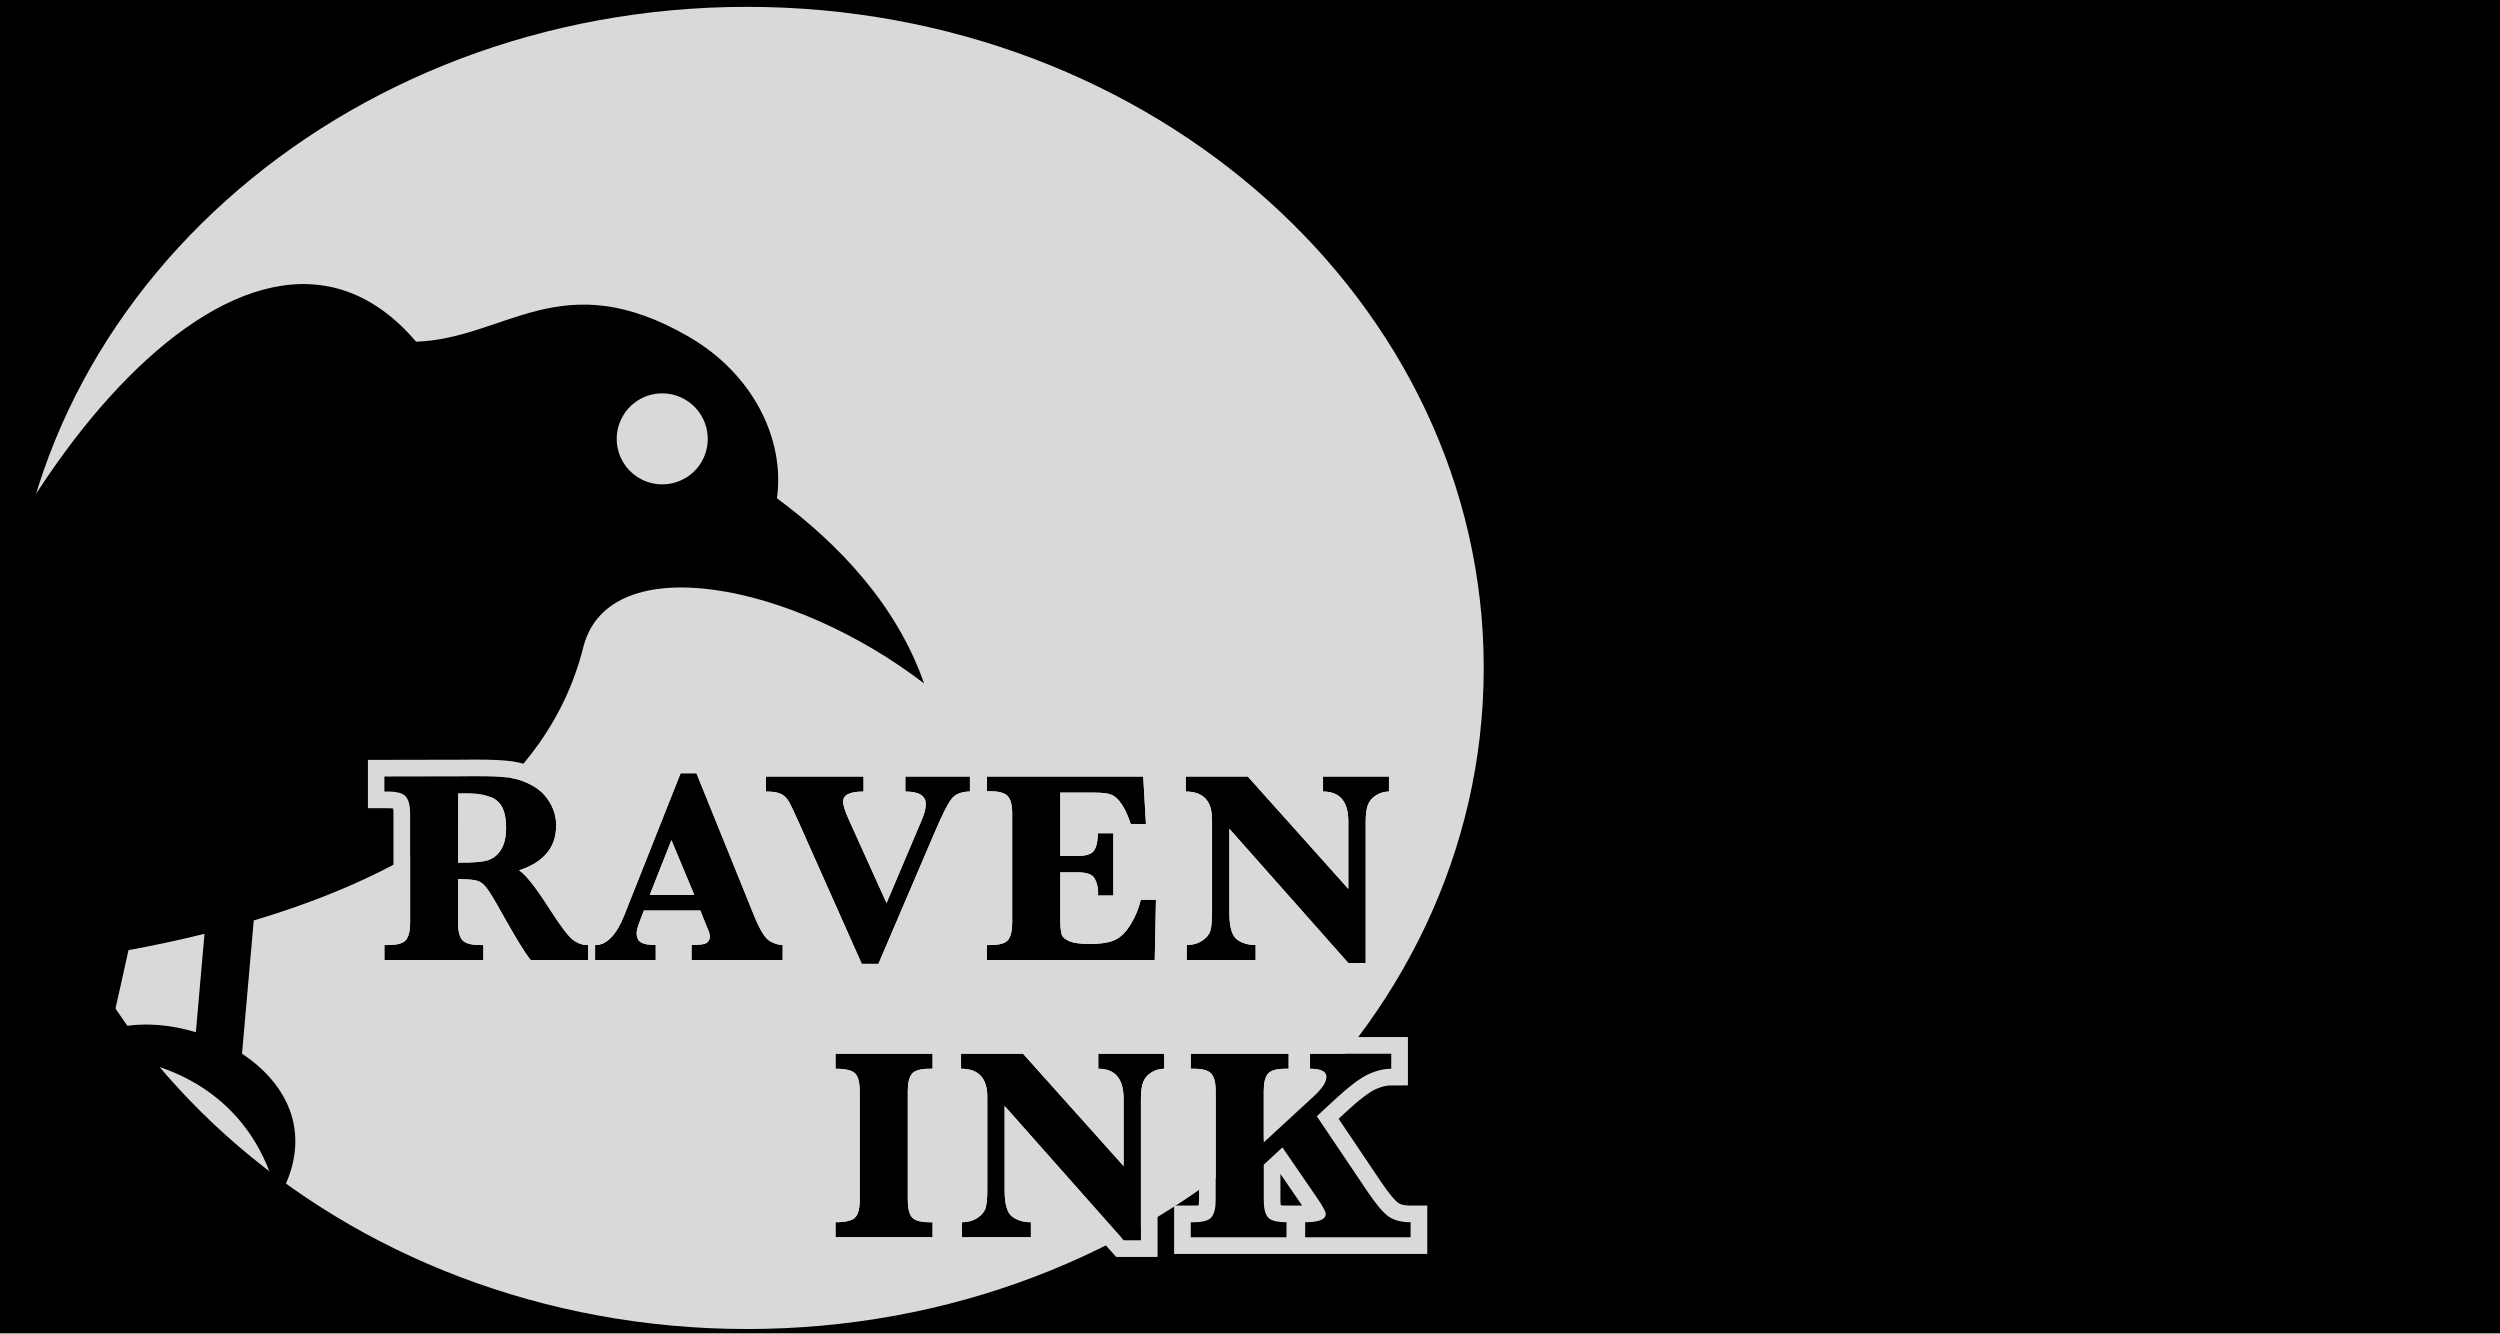
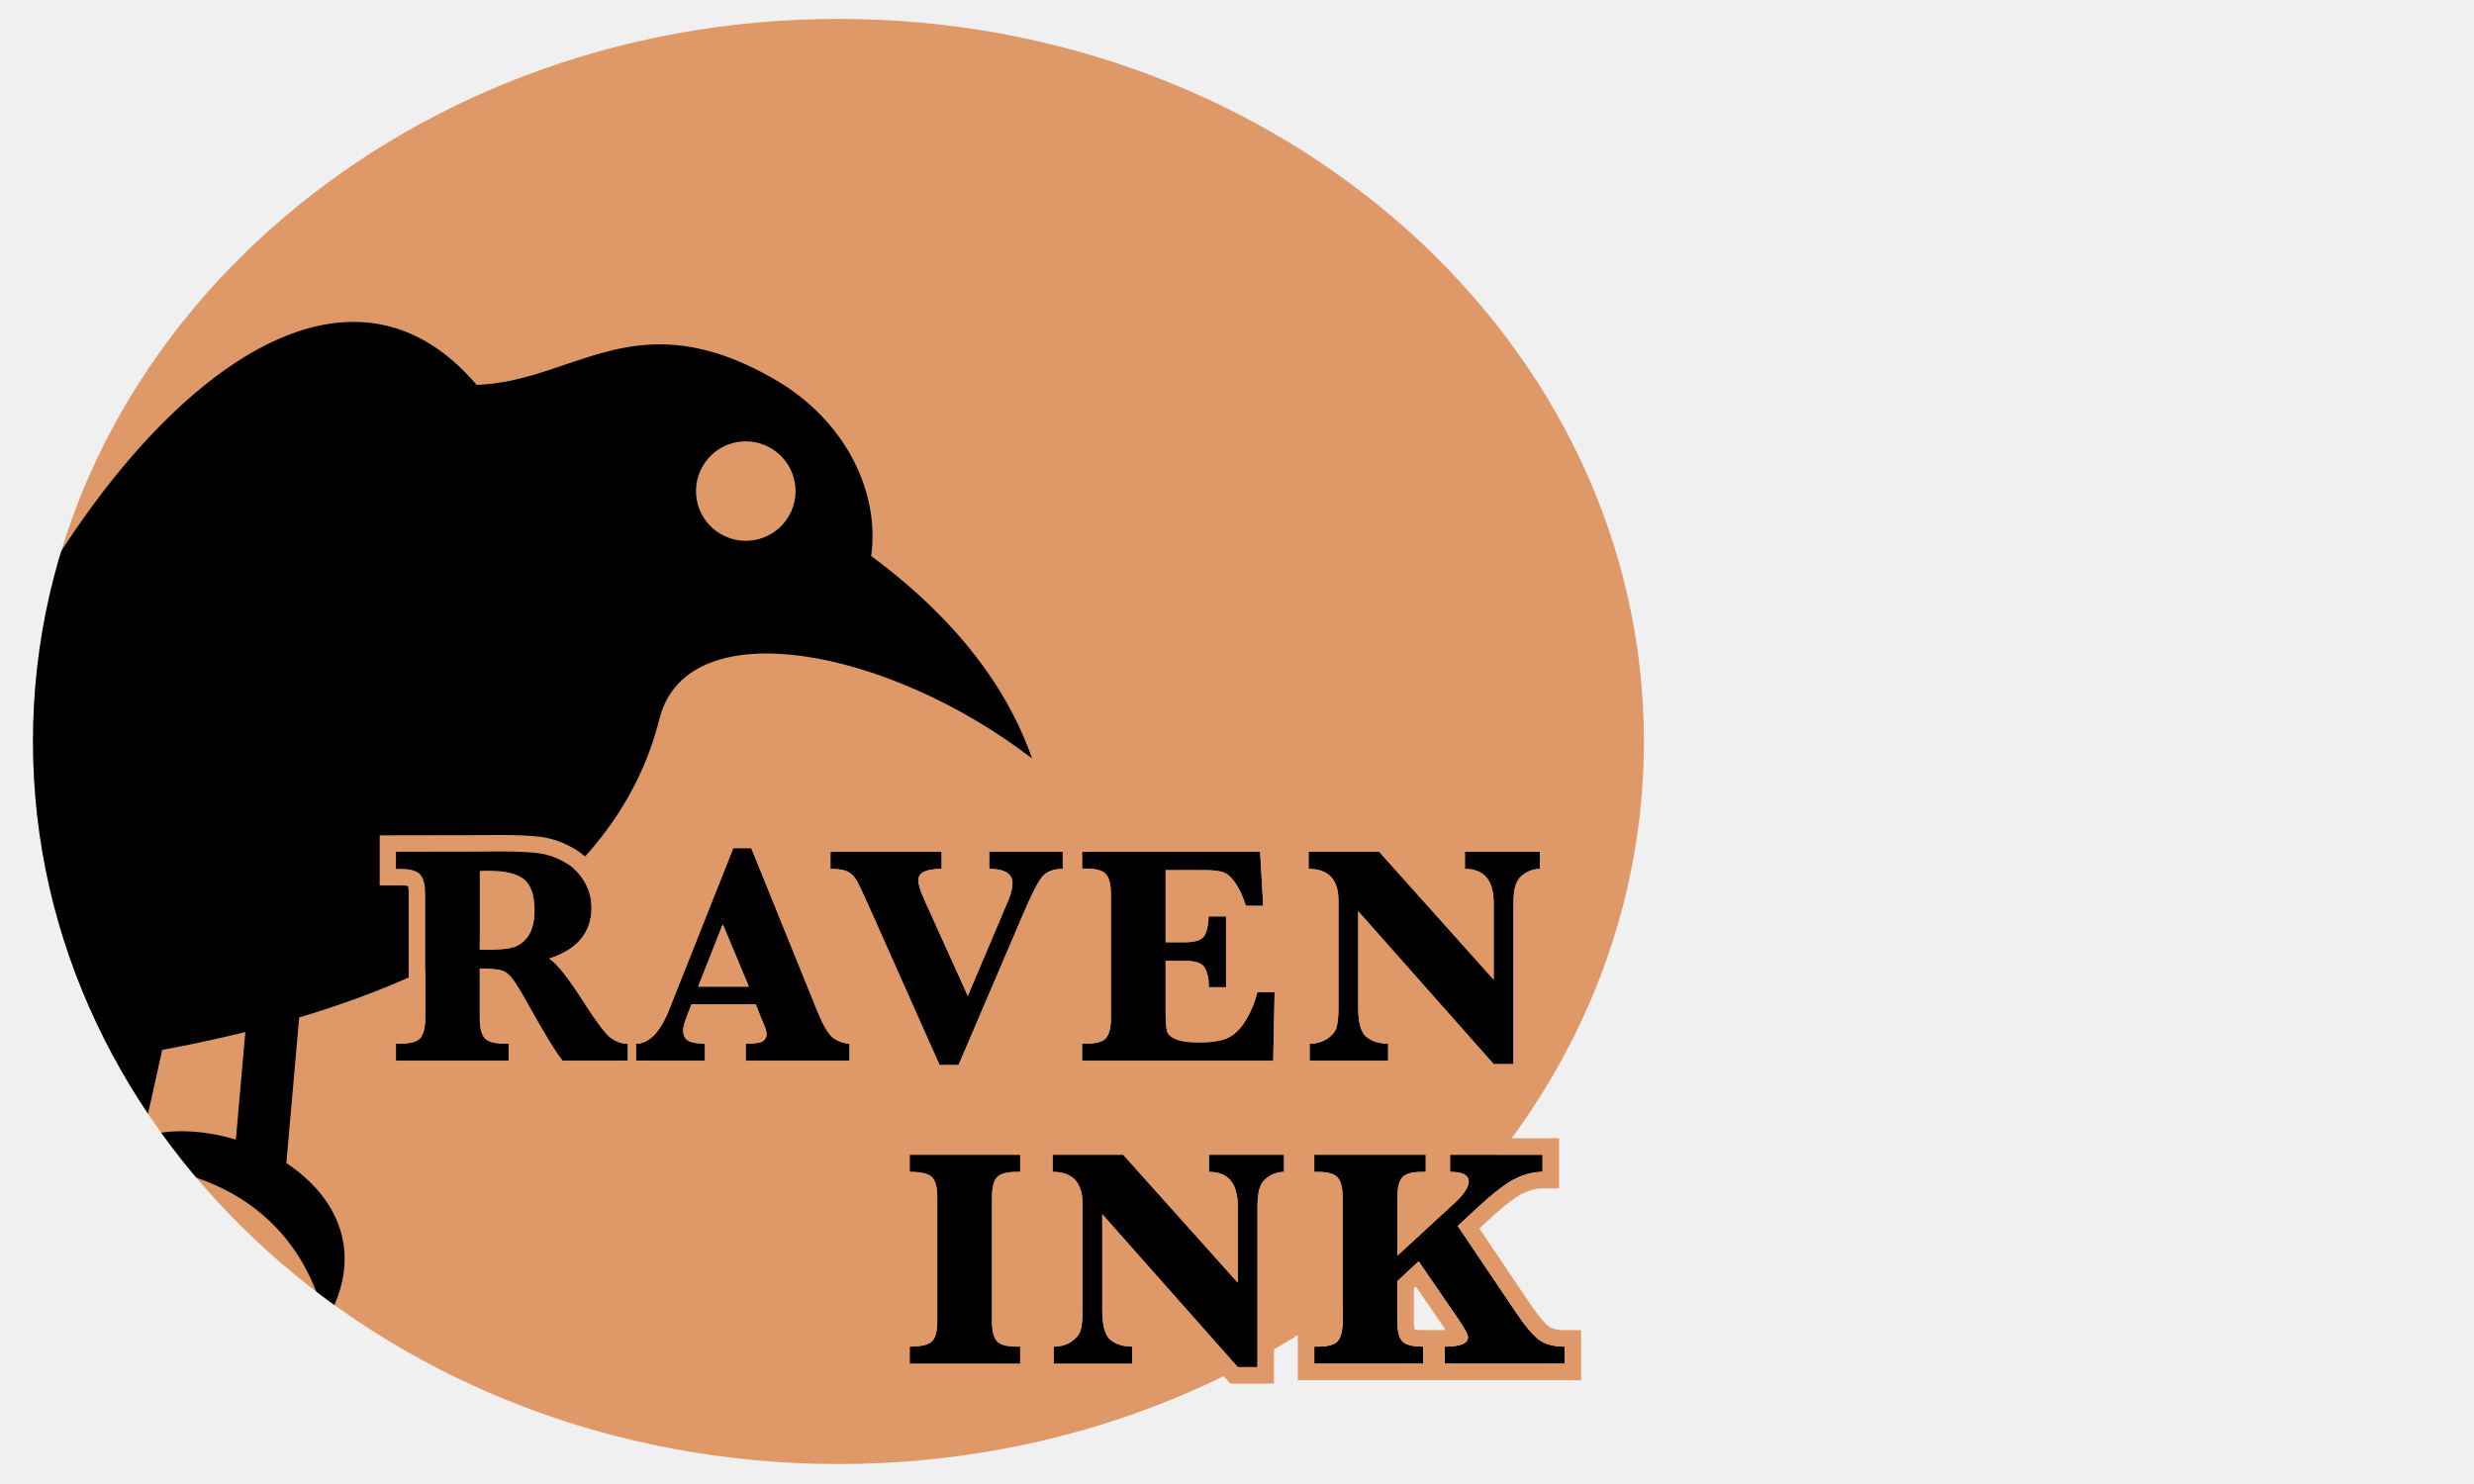
- <svg xmlns="http://www.w3.org/2000/svg" width="150" height="80" viewBox="0 0 150 80" fill="none">
-   <g clip-path="url(#clip0_41_47)">
-     <rect width="150" height="80" fill="black" />
-     <ellipse cx="44.82" cy="40.076" rx="44.204" ry="39.665" fill="#D9D9D9" />
-     <path d="M41.323 20.202C33.687 15.793 30.384 20.306 24.966 20.503C14.651 8.408 -1.998 30.58 -5.45 47.857C-9.955 50.925 -15.38 55.603 -21.66 62.456C-16.448 70.91 -8.765 76.765 1.849 77.788C3.924 72.288 5.256 67.526 6.257 63.395C10.562 63.638 15.316 66.037 16.671 71.966C18.904 68.172 17.287 65.048 14.521 63.222L15.225 55.226C24.365 52.501 32.836 47.602 35.016 38.76C36.6 32.846 47.553 34.947 55.445 41.008C53.806 36.304 50.331 32.643 46.616 29.895C47.111 26.316 45.146 22.409 41.323 20.202ZM41.097 23.967C42.404 24.721 42.855 26.393 42.101 27.699C41.347 29.005 39.674 29.45 38.368 28.696C37.061 27.942 36.614 26.273 37.368 24.966C38.123 23.66 39.791 23.213 41.097 23.967ZM12.27 56.028L11.752 61.934C9.997 61.4 8.146 61.312 6.641 61.769C7.036 60.072 7.383 58.485 7.709 57.008C9.239 56.728 10.76 56.401 12.27 56.028Z" fill="black" />
-     <mask id="path-3-outside-1_41_47" maskUnits="userSpaceOnUse" x="22.064" y="45.396" width="64" height="31" fill="black">
-       <rect fill="white" x="22.064" y="45.396" width="64" height="31" />
-       <path d="M27.482 52.747V55.354C27.482 55.857 27.569 56.209 27.742 56.41C27.916 56.605 28.27 56.702 28.806 56.702H29.001V57.603H23.064V56.702H23.284C23.836 56.702 24.193 56.602 24.356 56.401C24.524 56.196 24.608 55.847 24.608 55.354V48.841C24.608 48.337 24.521 47.988 24.348 47.793C24.174 47.593 23.82 47.493 23.284 47.493H23.064V46.591L27.482 46.583L28.473 46.575C29.453 46.575 30.168 46.607 30.617 46.672C31.072 46.737 31.519 46.894 31.957 47.143C32.396 47.387 32.739 47.723 32.989 48.15C33.243 48.578 33.37 49.038 33.37 49.531C33.37 50.841 32.629 51.737 31.145 52.219C31.54 52.468 32.155 53.248 32.989 54.558C33.638 55.571 34.101 56.182 34.377 56.393C34.653 56.599 34.957 56.702 35.287 56.702V57.603H31.843C31.529 57.23 30.947 56.282 30.097 54.761C29.67 53.992 29.369 53.497 29.196 53.275C29.023 53.053 28.844 52.912 28.66 52.853C28.481 52.788 28.089 52.752 27.482 52.747ZM27.482 51.756C28.397 51.767 29.015 51.713 29.334 51.594C29.653 51.469 29.905 51.25 30.089 50.936C30.273 50.617 30.365 50.186 30.365 49.645C30.365 48.87 30.181 48.334 29.813 48.037C29.45 47.739 28.822 47.59 27.929 47.59C27.815 47.59 27.666 47.593 27.482 47.598V51.756Z" />
-       <path d="M38.636 54.631L38.425 55.175C38.273 55.56 38.197 55.83 38.197 55.987C38.197 56.253 38.287 56.439 38.465 56.548C38.644 56.651 38.937 56.702 39.343 56.702V57.603H35.704V56.702C36.397 56.702 36.979 56.112 37.45 54.932L40.837 46.396H41.787L45.239 54.923C45.58 55.768 45.888 56.277 46.164 56.45C46.441 56.618 46.706 56.702 46.96 56.702V57.603H41.495V56.702C41.987 56.702 42.293 56.656 42.412 56.564C42.532 56.467 42.591 56.345 42.591 56.199C42.591 56.069 42.542 55.898 42.445 55.687L42.339 55.435L42.023 54.631H38.636ZM38.985 53.697H41.657L40.285 50.408L38.985 53.697Z" />
-       <path d="M51.706 57.831L47.946 49.385C47.643 48.703 47.434 48.267 47.321 48.077C47.207 47.882 47.056 47.736 46.866 47.639C46.676 47.541 46.373 47.493 45.956 47.493V46.591H51.812V47.493C50.994 47.493 50.586 47.693 50.586 48.094C50.586 48.316 50.702 48.681 50.935 49.19L53.192 54.184L55.312 49.182C55.469 48.814 55.548 48.502 55.548 48.248C55.548 47.744 55.139 47.493 54.321 47.493V46.591H58.195V47.493C57.746 47.493 57.402 47.612 57.164 47.85C56.931 48.088 56.56 48.808 56.051 50.01L52.705 57.831H51.706Z" />
-       <path d="M63.615 52.341V55.062C63.615 55.581 63.645 55.922 63.705 56.085C63.764 56.242 63.924 56.374 64.184 56.483C64.444 56.586 64.839 56.637 65.369 56.637C66.089 56.637 66.617 56.548 66.953 56.369C67.294 56.19 67.597 55.876 67.862 55.427C68.133 54.978 68.328 54.498 68.447 53.989H69.357L69.284 57.603H59.214V56.702H59.416C59.963 56.702 60.318 56.602 60.48 56.401C60.648 56.196 60.732 55.847 60.732 55.354V48.825C60.732 48.321 60.645 47.972 60.472 47.777C60.304 47.577 59.953 47.476 59.416 47.476H59.214V46.591H68.593L68.756 49.442H67.846C67.684 48.944 67.502 48.548 67.302 48.256C67.102 47.958 66.899 47.769 66.693 47.688C66.493 47.601 66.152 47.558 65.67 47.558H63.615V51.358H64.638C65.126 51.358 65.448 51.266 65.605 51.082C65.767 50.898 65.859 50.535 65.881 49.994H66.799V53.73H65.881C65.886 53.659 65.889 53.608 65.889 53.575C65.889 53.261 65.821 52.977 65.686 52.723C65.556 52.468 65.218 52.341 64.671 52.341H63.615Z" />
-       <path d="M73.762 49.726V54.785C73.762 55.597 73.908 56.12 74.2 56.353C74.498 56.586 74.877 56.702 75.337 56.702V57.603H71.204V56.702C71.555 56.702 71.861 56.618 72.121 56.45C72.381 56.277 72.546 56.079 72.617 55.857C72.687 55.63 72.722 55.275 72.722 54.794V49.174C72.722 48.053 72.197 47.493 71.147 47.493V46.591H74.866L80.9 53.332V49.295C80.9 48.094 80.394 47.493 79.382 47.493V46.591H83.337V47.493C83.061 47.493 82.801 47.568 82.557 47.72C82.319 47.872 82.156 48.066 82.07 48.305C81.983 48.538 81.94 48.879 81.94 49.328V57.782H80.9L73.762 49.726Z" />
-       <path d="M50.131 64.125V63.223H55.954V64.125H55.783C55.236 64.125 54.879 64.228 54.711 64.433C54.549 64.634 54.467 64.98 54.467 65.473V71.986C54.467 72.49 54.551 72.841 54.719 73.042C54.892 73.237 55.247 73.334 55.783 73.334H55.954V74.236H50.131V73.334C50.715 73.334 51.103 73.245 51.292 73.066C51.487 72.888 51.584 72.528 51.584 71.986V65.473C51.584 64.948 51.492 64.593 51.308 64.409C51.13 64.219 50.737 64.125 50.131 64.125Z" />
-       <path d="M60.277 66.358V71.418C60.277 72.23 60.423 72.752 60.716 72.985C61.014 73.218 61.393 73.334 61.853 73.334V74.236H57.719V73.334C58.071 73.334 58.377 73.25 58.637 73.082C58.897 72.909 59.062 72.712 59.132 72.49C59.203 72.262 59.238 71.908 59.238 71.426V65.806C59.238 64.685 58.713 64.125 57.662 64.125V63.223H61.382L67.416 69.964V65.928C67.416 64.726 66.91 64.125 65.897 64.125V63.223H69.852V64.125C69.576 64.125 69.316 64.201 69.073 64.352C68.834 64.504 68.672 64.699 68.585 64.937C68.499 65.17 68.455 65.511 68.455 65.96V74.414H67.416L60.277 66.358Z" />
-       <path d="M75.825 69.883V71.986C75.825 72.495 75.909 72.847 76.076 73.042C76.249 73.237 76.62 73.334 77.189 73.334V74.236H71.447V73.334H71.618C72.17 73.334 72.527 73.234 72.69 73.034C72.858 72.828 72.942 72.479 72.942 71.986V65.473C72.942 64.969 72.855 64.62 72.682 64.425C72.514 64.225 72.159 64.125 71.618 64.125H71.447V63.223H77.319V64.125H77.14C76.593 64.125 76.236 64.228 76.068 64.433C75.906 64.634 75.825 64.98 75.825 65.473V68.543L78.805 65.798C79.325 65.321 79.585 64.931 79.585 64.628C79.585 64.293 79.257 64.125 78.602 64.125V63.223H83.475V64.125C83.031 64.125 82.565 64.239 82.078 64.466C81.591 64.693 80.9 65.221 80.007 66.049L79.008 66.975L82.037 71.475C82.546 72.232 82.966 72.733 83.296 72.977C83.632 73.215 84.078 73.334 84.636 73.334V74.236H78.31V73.334C79.133 73.334 79.544 73.169 79.544 72.839C79.544 72.698 79.376 72.384 79.04 71.897L76.945 68.843L75.825 69.883Z" />
-     </mask>
-     <path d="M27.482 52.747V55.354C27.482 55.857 27.569 56.209 27.742 56.41C27.916 56.605 28.27 56.702 28.806 56.702H29.001V57.603H23.064V56.702H23.284C23.836 56.702 24.193 56.602 24.356 56.401C24.524 56.196 24.608 55.847 24.608 55.354V48.841C24.608 48.337 24.521 47.988 24.348 47.793C24.174 47.593 23.82 47.493 23.284 47.493H23.064V46.591L27.482 46.583L28.473 46.575C29.453 46.575 30.168 46.607 30.617 46.672C31.072 46.737 31.519 46.894 31.957 47.143C32.396 47.387 32.739 47.723 32.989 48.15C33.243 48.578 33.37 49.038 33.37 49.531C33.37 50.841 32.629 51.737 31.145 52.219C31.54 52.468 32.155 53.248 32.989 54.558C33.638 55.571 34.101 56.182 34.377 56.393C34.653 56.599 34.957 56.702 35.287 56.702V57.603H31.843C31.529 57.23 30.947 56.282 30.097 54.761C29.67 53.992 29.369 53.497 29.196 53.275C29.023 53.053 28.844 52.912 28.66 52.853C28.481 52.788 28.089 52.752 27.482 52.747ZM27.482 51.756C28.397 51.767 29.015 51.713 29.334 51.594C29.653 51.469 29.905 51.25 30.089 50.936C30.273 50.617 30.365 50.186 30.365 49.645C30.365 48.87 30.181 48.334 29.813 48.037C29.45 47.739 28.822 47.59 27.929 47.59C27.815 47.59 27.666 47.593 27.482 47.598V51.756Z" fill="black" />
-     <path d="M38.636 54.631L38.425 55.175C38.273 55.56 38.197 55.83 38.197 55.987C38.197 56.253 38.287 56.439 38.465 56.548C38.644 56.651 38.937 56.702 39.343 56.702V57.603H35.704V56.702C36.397 56.702 36.979 56.112 37.45 54.932L40.837 46.396H41.787L45.239 54.923C45.58 55.768 45.888 56.277 46.164 56.45C46.441 56.618 46.706 56.702 46.96 56.702V57.603H41.495V56.702C41.987 56.702 42.293 56.656 42.412 56.564C42.532 56.467 42.591 56.345 42.591 56.199C42.591 56.069 42.542 55.898 42.445 55.687L42.339 55.435L42.023 54.631H38.636ZM38.985 53.697H41.657L40.285 50.408L38.985 53.697Z" fill="black" />
-     <path d="M51.706 57.831L47.946 49.385C47.643 48.703 47.434 48.267 47.321 48.077C47.207 47.882 47.056 47.736 46.866 47.639C46.676 47.541 46.373 47.493 45.956 47.493V46.591H51.812V47.493C50.994 47.493 50.586 47.693 50.586 48.094C50.586 48.316 50.702 48.681 50.935 49.19L53.192 54.184L55.312 49.182C55.469 48.814 55.548 48.502 55.548 48.248C55.548 47.744 55.139 47.493 54.321 47.493V46.591H58.195V47.493C57.746 47.493 57.402 47.612 57.164 47.85C56.931 48.088 56.56 48.808 56.051 50.01L52.705 57.831H51.706Z" fill="black" />
-     <path d="M63.615 52.341V55.062C63.615 55.581 63.645 55.922 63.705 56.085C63.764 56.242 63.924 56.374 64.184 56.483C64.444 56.586 64.839 56.637 65.369 56.637C66.089 56.637 66.617 56.548 66.953 56.369C67.294 56.19 67.597 55.876 67.862 55.427C68.133 54.978 68.328 54.498 68.447 53.989H69.357L69.284 57.603H59.214V56.702H59.416C59.963 56.702 60.318 56.602 60.48 56.401C60.648 56.196 60.732 55.847 60.732 55.354V48.825C60.732 48.321 60.645 47.972 60.472 47.777C60.304 47.577 59.953 47.476 59.416 47.476H59.214V46.591H68.593L68.756 49.442H67.846C67.684 48.944 67.502 48.548 67.302 48.256C67.102 47.958 66.899 47.769 66.693 47.688C66.493 47.601 66.152 47.558 65.67 47.558H63.615V51.358H64.638C65.126 51.358 65.448 51.266 65.605 51.082C65.767 50.898 65.859 50.535 65.881 49.994H66.799V53.73H65.881C65.886 53.659 65.889 53.608 65.889 53.575C65.889 53.261 65.821 52.977 65.686 52.723C65.556 52.468 65.218 52.341 64.671 52.341H63.615Z" fill="black" />
-     <path d="M73.762 49.726V54.785C73.762 55.597 73.908 56.12 74.2 56.353C74.498 56.586 74.877 56.702 75.337 56.702V57.603H71.204V56.702C71.555 56.702 71.861 56.618 72.121 56.45C72.381 56.277 72.546 56.079 72.617 55.857C72.687 55.63 72.722 55.275 72.722 54.794V49.174C72.722 48.053 72.197 47.493 71.147 47.493V46.591H74.866L80.9 53.332V49.295C80.9 48.094 80.394 47.493 79.382 47.493V46.591H83.337V47.493C83.061 47.493 82.801 47.568 82.557 47.72C82.319 47.872 82.156 48.066 82.07 48.305C81.983 48.538 81.94 48.879 81.94 49.328V57.782H80.9L73.762 49.726Z" fill="black" />
-     <path d="M50.131 64.125V63.223H55.954V64.125H55.783C55.236 64.125 54.879 64.228 54.711 64.433C54.549 64.634 54.467 64.98 54.467 65.473V71.986C54.467 72.49 54.551 72.841 54.719 73.042C54.892 73.237 55.247 73.334 55.783 73.334H55.954V74.236H50.131V73.334C50.715 73.334 51.103 73.245 51.292 73.066C51.487 72.888 51.584 72.528 51.584 71.986V65.473C51.584 64.948 51.492 64.593 51.308 64.409C51.13 64.219 50.737 64.125 50.131 64.125Z" fill="black" />
-     <path d="M60.277 66.358V71.418C60.277 72.23 60.423 72.752 60.716 72.985C61.014 73.218 61.393 73.334 61.853 73.334V74.236H57.719V73.334C58.071 73.334 58.377 73.25 58.637 73.082C58.897 72.909 59.062 72.712 59.132 72.49C59.203 72.262 59.238 71.908 59.238 71.426V65.806C59.238 64.685 58.713 64.125 57.662 64.125V63.223H61.382L67.416 69.964V65.928C67.416 64.726 66.91 64.125 65.897 64.125V63.223H69.852V64.125C69.576 64.125 69.316 64.201 69.073 64.352C68.834 64.504 68.672 64.699 68.585 64.937C68.499 65.17 68.455 65.511 68.455 65.96V74.414H67.416L60.277 66.358Z" fill="black" />
-     <path d="M75.825 69.883V71.986C75.825 72.495 75.909 72.847 76.076 73.042C76.249 73.237 76.62 73.334 77.189 73.334V74.236H71.447V73.334H71.618C72.17 73.334 72.527 73.234 72.69 73.034C72.858 72.828 72.942 72.479 72.942 71.986V65.473C72.942 64.969 72.855 64.62 72.682 64.425C72.514 64.225 72.159 64.125 71.618 64.125H71.447V63.223H77.319V64.125H77.14C76.593 64.125 76.236 64.228 76.068 64.433C75.906 64.634 75.825 64.98 75.825 65.473V68.543L78.805 65.798C79.325 65.321 79.585 64.931 79.585 64.628C79.585 64.293 79.257 64.125 78.602 64.125V63.223H83.475V64.125C83.031 64.125 82.565 64.239 82.078 64.466C81.591 64.693 80.9 65.221 80.007 66.049L79.008 66.975L82.037 71.475C82.546 72.232 82.966 72.733 83.296 72.977C83.632 73.215 84.078 73.334 84.636 73.334V74.236H78.31V73.334C79.133 73.334 79.544 73.169 79.544 72.839C79.544 72.698 79.376 72.384 79.04 71.897L76.945 68.843L75.825 69.883Z" fill="black" />
-     <path d="M27.482 52.747V55.354C27.482 55.857 27.569 56.209 27.742 56.41C27.916 56.605 28.27 56.702 28.806 56.702H29.001V57.603H23.064V56.702H23.284C23.836 56.702 24.193 56.602 24.356 56.401C24.524 56.196 24.608 55.847 24.608 55.354V48.841C24.608 48.337 24.521 47.988 24.348 47.793C24.174 47.593 23.82 47.493 23.284 47.493H23.064V46.591L27.482 46.583L28.473 46.575C29.453 46.575 30.168 46.607 30.617 46.672C31.072 46.737 31.519 46.894 31.957 47.143C32.396 47.387 32.739 47.723 32.989 48.15C33.243 48.578 33.37 49.038 33.37 49.531C33.37 50.841 32.629 51.737 31.145 52.219C31.54 52.468 32.155 53.248 32.989 54.558C33.638 55.571 34.101 56.182 34.377 56.393C34.653 56.599 34.957 56.702 35.287 56.702V57.603H31.843C31.529 57.23 30.947 56.282 30.097 54.761C29.67 53.992 29.369 53.497 29.196 53.275C29.023 53.053 28.844 52.912 28.66 52.853C28.481 52.788 28.089 52.752 27.482 52.747ZM27.482 51.756C28.397 51.767 29.015 51.713 29.334 51.594C29.653 51.469 29.905 51.25 30.089 50.936C30.273 50.617 30.365 50.186 30.365 49.645C30.365 48.87 30.181 48.334 29.813 48.037C29.45 47.739 28.822 47.59 27.929 47.59C27.815 47.59 27.666 47.593 27.482 47.598V51.756Z" stroke="#D9D9D9" stroke-width="2" mask="url(#path-3-outside-1_41_47)" />
-     <path d="M38.636 54.631L38.425 55.175C38.273 55.56 38.197 55.83 38.197 55.987C38.197 56.253 38.287 56.439 38.465 56.548C38.644 56.651 38.937 56.702 39.343 56.702V57.603H35.704V56.702C36.397 56.702 36.979 56.112 37.45 54.932L40.837 46.396H41.787L45.239 54.923C45.58 55.768 45.888 56.277 46.164 56.45C46.441 56.618 46.706 56.702 46.96 56.702V57.603H41.495V56.702C41.987 56.702 42.293 56.656 42.412 56.564C42.532 56.467 42.591 56.345 42.591 56.199C42.591 56.069 42.542 55.898 42.445 55.687L42.339 55.435L42.023 54.631H38.636ZM38.985 53.697H41.657L40.285 50.408L38.985 53.697Z" stroke="#D9D9D9" stroke-width="2" mask="url(#path-3-outside-1_41_47)" />
-     <path d="M51.706 57.831L47.946 49.385C47.643 48.703 47.434 48.267 47.321 48.077C47.207 47.882 47.056 47.736 46.866 47.639C46.676 47.541 46.373 47.493 45.956 47.493V46.591H51.812V47.493C50.994 47.493 50.586 47.693 50.586 48.094C50.586 48.316 50.702 48.681 50.935 49.19L53.192 54.184L55.312 49.182C55.469 48.814 55.548 48.502 55.548 48.248C55.548 47.744 55.139 47.493 54.321 47.493V46.591H58.195V47.493C57.746 47.493 57.402 47.612 57.164 47.85C56.931 48.088 56.56 48.808 56.051 50.01L52.705 57.831H51.706Z" stroke="#D9D9D9" stroke-width="2" mask="url(#path-3-outside-1_41_47)" />
-     <path d="M63.615 52.341V55.062C63.615 55.581 63.645 55.922 63.705 56.085C63.764 56.242 63.924 56.374 64.184 56.483C64.444 56.586 64.839 56.637 65.369 56.637C66.089 56.637 66.617 56.548 66.953 56.369C67.294 56.19 67.597 55.876 67.862 55.427C68.133 54.978 68.328 54.498 68.447 53.989H69.357L69.284 57.603H59.214V56.702H59.416C59.963 56.702 60.318 56.602 60.48 56.401C60.648 56.196 60.732 55.847 60.732 55.354V48.825C60.732 48.321 60.645 47.972 60.472 47.777C60.304 47.577 59.953 47.476 59.416 47.476H59.214V46.591H68.593L68.756 49.442H67.846C67.684 48.944 67.502 48.548 67.302 48.256C67.102 47.958 66.899 47.769 66.693 47.688C66.493 47.601 66.152 47.558 65.67 47.558H63.615V51.358H64.638C65.126 51.358 65.448 51.266 65.605 51.082C65.767 50.898 65.859 50.535 65.881 49.994H66.799V53.73H65.881C65.886 53.659 65.889 53.608 65.889 53.575C65.889 53.261 65.821 52.977 65.686 52.723C65.556 52.468 65.218 52.341 64.671 52.341H63.615Z" stroke="#D9D9D9" stroke-width="2" mask="url(#path-3-outside-1_41_47)" />
-     <path d="M73.762 49.726V54.785C73.762 55.597 73.908 56.12 74.2 56.353C74.498 56.586 74.877 56.702 75.337 56.702V57.603H71.204V56.702C71.555 56.702 71.861 56.618 72.121 56.45C72.381 56.277 72.546 56.079 72.617 55.857C72.687 55.63 72.722 55.275 72.722 54.794V49.174C72.722 48.053 72.197 47.493 71.147 47.493V46.591H74.866L80.9 53.332V49.295C80.9 48.094 80.394 47.493 79.382 47.493V46.591H83.337V47.493C83.061 47.493 82.801 47.568 82.557 47.72C82.319 47.872 82.156 48.066 82.07 48.305C81.983 48.538 81.94 48.879 81.94 49.328V57.782H80.9L73.762 49.726Z" stroke="#D9D9D9" stroke-width="2" mask="url(#path-3-outside-1_41_47)" />
-     <path d="M50.131 64.125V63.223H55.954V64.125H55.783C55.236 64.125 54.879 64.228 54.711 64.433C54.549 64.634 54.467 64.98 54.467 65.473V71.986C54.467 72.49 54.551 72.841 54.719 73.042C54.892 73.237 55.247 73.334 55.783 73.334H55.954V74.236H50.131V73.334C50.715 73.334 51.103 73.245 51.292 73.066C51.487 72.888 51.584 72.528 51.584 71.986V65.473C51.584 64.948 51.492 64.593 51.308 64.409C51.13 64.219 50.737 64.125 50.131 64.125Z" stroke="#D9D9D9" stroke-width="2" mask="url(#path-3-outside-1_41_47)" />
-     <path d="M60.277 66.358V71.418C60.277 72.23 60.423 72.752 60.716 72.985C61.014 73.218 61.393 73.334 61.853 73.334V74.236H57.719V73.334C58.071 73.334 58.377 73.25 58.637 73.082C58.897 72.909 59.062 72.712 59.132 72.49C59.203 72.262 59.238 71.908 59.238 71.426V65.806C59.238 64.685 58.713 64.125 57.662 64.125V63.223H61.382L67.416 69.964V65.928C67.416 64.726 66.91 64.125 65.897 64.125V63.223H69.852V64.125C69.576 64.125 69.316 64.201 69.073 64.352C68.834 64.504 68.672 64.699 68.585 64.937C68.499 65.17 68.455 65.511 68.455 65.96V74.414H67.416L60.277 66.358Z" stroke="#D9D9D9" stroke-width="2" mask="url(#path-3-outside-1_41_47)" />
-     <path d="M75.825 69.883V71.986C75.825 72.495 75.909 72.847 76.076 73.042C76.249 73.237 76.62 73.334 77.189 73.334V74.236H71.447V73.334H71.618C72.17 73.334 72.527 73.234 72.69 73.034C72.858 72.828 72.942 72.479 72.942 71.986V65.473C72.942 64.969 72.855 64.62 72.682 64.425C72.514 64.225 72.159 64.125 71.618 64.125H71.447V63.223H77.319V64.125H77.14C76.593 64.125 76.236 64.228 76.068 64.433C75.906 64.634 75.825 64.98 75.825 65.473V68.543L78.805 65.798C79.325 65.321 79.585 64.931 79.585 64.628C79.585 64.293 79.257 64.125 78.602 64.125V63.223H83.475V64.125C83.031 64.125 82.565 64.239 82.078 64.466C81.591 64.693 80.9 65.221 80.007 66.049L79.008 66.975L82.037 71.475C82.546 72.232 82.966 72.733 83.296 72.977C83.632 73.215 84.078 73.334 84.636 73.334V74.236H78.31V73.334C79.133 73.334 79.544 73.169 79.544 72.839C79.544 72.698 79.376 72.384 79.04 71.897L76.945 68.843L75.825 69.883Z" stroke="#D9D9D9" stroke-width="2" mask="url(#path-3-outside-1_41_47)" />
-     <ellipse cx="28.578" cy="48.741" rx="0.681" ry="0.764" fill="#D9D9D9" />
+ <svg xmlns="http://www.w3.org/2000/svg" width="150" height="90" viewBox="0 0 150 90" fill="none">
+   <ellipse cx="50.836" cy="44.967" rx="48.836" ry="43.821" fill="#DF9968" />
+   <mask id="mask0_44_22" style="mask-type:alpha" maskUnits="userSpaceOnUse" x="2" y="1" width="98" height="88">
+     <ellipse cx="50.836" cy="44.967" rx="48.836" ry="43.821" fill="#DF9968" />
+   </mask>
+   <g mask="url(#mask0_44_22)">
+     <path d="M46.972 23.01C38.536 18.139 34.886 23.125 28.901 23.343C17.505 9.98 -0.889 34.476 -4.702 53.562C-9.68 56.952 -15.673 62.12 -22.61 69.692C-16.853 79.031 -8.365 85.5 3.362 86.63C5.654 80.554 7.125 75.293 8.232 70.729C12.987 70.997 18.239 73.648 19.736 80.198C22.203 76.006 20.417 72.555 17.362 70.538L18.14 61.704C28.237 58.694 37.596 53.282 40.004 43.512C41.754 36.979 53.855 39.3 62.573 45.997C60.763 40.799 56.924 36.754 52.819 33.719C53.367 29.765 51.195 25.448 46.972 23.01ZM46.722 27.17C48.166 28.003 48.664 29.849 47.831 31.292C46.998 32.736 45.15 33.227 43.707 32.394C42.264 31.56 41.77 29.717 42.603 28.274C43.436 26.831 45.28 26.337 46.722 27.17ZM14.875 62.59L14.302 69.115C12.363 68.524 10.319 68.427 8.656 68.933C9.092 67.057 9.476 65.305 9.835 63.672C11.525 63.363 13.206 63.002 14.875 62.59Z" fill="black" />
  </g>
-   <defs>
-     <clipPath id="clip0_41_47">
-       <rect width="150" height="80" fill="white" />
-     </clipPath>
-   </defs>
+   <mask id="path-4-outside-1_44_22" maskUnits="userSpaceOnUse" x="23.006" y="50.434" width="73" height="34" fill="black">
+     <rect fill="white" x="23.006" y="50.434" width="73" height="34" />
+     <path d="M29.09 58.742V61.742C29.09 62.322 29.19 62.727 29.389 62.957C29.588 63.181 29.997 63.294 30.613 63.294H30.838V64.331H24.006V63.294H24.258C24.894 63.294 25.305 63.178 25.492 62.948C25.685 62.711 25.782 62.309 25.782 61.742V54.247C25.782 53.667 25.682 53.265 25.483 53.041C25.283 52.811 24.875 52.695 24.258 52.695H24.006V51.658L29.09 51.649L30.23 51.639C31.358 51.639 32.181 51.677 32.698 51.751C33.221 51.826 33.735 52.007 34.24 52.293C34.744 52.574 35.14 52.96 35.427 53.452C35.719 53.944 35.866 54.474 35.866 55.041C35.866 56.549 35.012 57.58 33.305 58.135C33.76 58.421 34.467 59.319 35.427 60.826C36.174 61.991 36.707 62.696 37.025 62.938C37.343 63.175 37.691 63.294 38.072 63.294V64.331H34.109C33.748 63.901 33.078 62.811 32.099 61.06C31.607 60.175 31.262 59.605 31.062 59.35C30.863 59.094 30.657 58.932 30.445 58.864C30.24 58.789 29.788 58.748 29.09 58.742ZM29.09 57.602C30.143 57.614 30.853 57.552 31.221 57.415C31.589 57.272 31.878 57.019 32.09 56.658C32.302 56.29 32.408 55.795 32.408 55.172C32.408 54.281 32.196 53.664 31.772 53.322C31.355 52.979 30.632 52.807 29.604 52.807C29.473 52.807 29.302 52.811 29.09 52.817V57.602Z" />
+     <path d="M41.926 60.91L41.683 61.537C41.508 61.979 41.421 62.291 41.421 62.471C41.421 62.776 41.524 62.992 41.73 63.116C41.935 63.234 42.272 63.294 42.739 63.294V64.331H38.552V63.294C39.349 63.294 40.019 62.614 40.561 61.256L44.459 51.434H45.552L49.524 61.247C49.917 62.219 50.272 62.804 50.59 63.004C50.907 63.197 51.213 63.294 51.505 63.294V64.331H45.216V63.294C45.783 63.294 46.135 63.241 46.272 63.135C46.409 63.023 46.477 62.882 46.477 62.714C46.477 62.565 46.421 62.368 46.309 62.125L46.188 61.836L45.823 60.91H41.926ZM42.328 59.836H45.403L43.823 56.05L42.328 59.836Z" />
+     <path d="M56.967 64.593L52.64 54.873C52.291 54.088 52.051 53.586 51.92 53.368C51.79 53.144 51.615 52.976 51.397 52.864C51.179 52.751 50.83 52.695 50.35 52.695V51.658H57.089V52.695C56.148 52.695 55.678 52.926 55.678 53.387C55.678 53.642 55.812 54.063 56.079 54.649L58.678 60.396L61.117 54.639C61.298 54.216 61.388 53.857 61.388 53.565C61.388 52.985 60.917 52.695 59.977 52.695V51.658H64.435V52.695C63.918 52.695 63.522 52.832 63.248 53.106C62.98 53.381 62.553 54.209 61.967 55.593L58.117 64.593H56.967Z" />
+     <path d="M70.672 58.275V61.406C70.672 62.004 70.707 62.396 70.775 62.583C70.844 62.764 71.027 62.917 71.326 63.041C71.626 63.16 72.08 63.219 72.691 63.219C73.52 63.219 74.127 63.116 74.513 62.91C74.906 62.705 75.255 62.343 75.56 61.826C75.872 61.309 76.096 60.758 76.233 60.172H77.28L77.196 64.331H65.607V63.294H65.84C66.47 63.294 66.878 63.178 67.065 62.948C67.258 62.711 67.354 62.309 67.354 61.742V54.228C67.354 53.649 67.255 53.247 67.055 53.022C66.862 52.792 66.457 52.677 65.84 52.677H65.607V51.658H76.401L76.588 54.938H75.541C75.355 54.365 75.146 53.91 74.915 53.574C74.685 53.231 74.451 53.013 74.214 52.92C73.984 52.82 73.591 52.77 73.037 52.77H70.672V57.144H71.85C72.411 57.144 72.781 57.038 72.962 56.826C73.149 56.614 73.255 56.197 73.28 55.574H74.336V59.873H73.28C73.286 59.792 73.289 59.733 73.289 59.695C73.289 59.334 73.211 59.007 73.055 58.714C72.906 58.421 72.516 58.275 71.887 58.275H70.672Z" />
+     <path d="M82.349 55.265V61.088C82.349 62.023 82.517 62.624 82.854 62.892C83.197 63.16 83.633 63.294 84.162 63.294V64.331H79.405V63.294C79.81 63.294 80.162 63.197 80.461 63.004C80.76 62.804 80.95 62.577 81.031 62.322C81.112 62.06 81.153 61.652 81.153 61.097V54.63C81.153 53.34 80.548 52.695 79.34 52.695V51.658H83.62L90.564 59.415V54.77C90.564 53.387 89.982 52.695 88.817 52.695V51.658H93.368V52.695C93.05 52.695 92.751 52.782 92.471 52.957C92.197 53.131 92.01 53.356 91.91 53.63C91.81 53.898 91.76 54.29 91.76 54.807V64.537H90.564L82.349 55.265Z" />
+     <path d="M55.154 71.07V70.033H61.855V71.07H61.659C61.03 71.07 60.618 71.189 60.425 71.425C60.238 71.656 60.145 72.055 60.145 72.622V80.117C60.145 80.697 60.242 81.102 60.435 81.332C60.634 81.556 61.042 81.669 61.659 81.669H61.855V82.706H55.154V81.669C55.827 81.669 56.273 81.566 56.491 81.36C56.715 81.155 56.827 80.74 56.827 80.117V72.622C56.827 72.017 56.721 71.609 56.509 71.397C56.304 71.179 55.852 71.07 55.154 71.07Z" />
+     <path d="M66.831 73.64V79.463C66.831 80.397 66.999 80.999 67.336 81.267C67.678 81.535 68.115 81.669 68.644 81.669V82.706H63.887V81.669C64.292 81.669 64.644 81.572 64.943 81.379C65.242 81.18 65.432 80.952 65.513 80.697C65.594 80.435 65.635 80.027 65.635 79.472V73.005C65.635 71.715 65.03 71.07 63.822 71.07V70.033H68.102L75.046 77.79V73.145C75.046 71.762 74.464 71.07 73.298 71.07V70.033H77.85V71.07C77.532 71.07 77.233 71.157 76.953 71.332C76.679 71.506 76.492 71.731 76.392 72.005C76.292 72.273 76.242 72.665 76.242 73.182V82.912H75.046L66.831 73.64Z" />
+     <path d="M84.723 77.697V80.117C84.723 80.703 84.82 81.108 85.013 81.332C85.212 81.556 85.639 81.669 86.293 81.669V82.706H79.686V81.669H79.882C80.517 81.669 80.928 81.553 81.115 81.323C81.309 81.086 81.405 80.684 81.405 80.117V72.622C81.405 72.042 81.305 71.64 81.106 71.416C80.913 71.186 80.505 71.07 79.882 71.07H79.686V70.033H86.443V71.07H86.237C85.608 71.07 85.197 71.189 85.003 71.425C84.816 71.656 84.723 72.055 84.723 72.622V76.154L88.153 72.996C88.751 72.447 89.05 71.999 89.05 71.65C89.05 71.263 88.673 71.07 87.919 71.07V70.033H93.527V71.07C93.016 71.07 92.48 71.201 91.919 71.463C91.359 71.725 90.564 72.332 89.536 73.285L88.387 74.351L91.873 79.528C92.458 80.401 92.941 80.977 93.321 81.257C93.708 81.531 94.222 81.669 94.863 81.669V82.706H87.583V81.669C88.53 81.669 89.003 81.479 89.003 81.099C89.003 80.936 88.81 80.575 88.424 80.014L86.013 76.5L84.723 77.697Z" />
+   </mask>
+   <path d="M29.09 58.742V61.742C29.09 62.322 29.19 62.727 29.389 62.957C29.588 63.181 29.997 63.294 30.613 63.294H30.838V64.331H24.006V63.294H24.258C24.894 63.294 25.305 63.178 25.492 62.948C25.685 62.711 25.782 62.309 25.782 61.742V54.247C25.782 53.667 25.682 53.265 25.483 53.041C25.283 52.811 24.875 52.695 24.258 52.695H24.006V51.658L29.09 51.649L30.23 51.639C31.358 51.639 32.181 51.677 32.698 51.751C33.221 51.826 33.735 52.007 34.24 52.293C34.744 52.574 35.14 52.96 35.427 53.452C35.719 53.944 35.866 54.474 35.866 55.041C35.866 56.549 35.012 57.58 33.305 58.135C33.76 58.421 34.467 59.319 35.427 60.826C36.174 61.991 36.707 62.696 37.025 62.938C37.343 63.175 37.691 63.294 38.072 63.294V64.331H34.109C33.748 63.901 33.078 62.811 32.099 61.06C31.607 60.175 31.262 59.605 31.062 59.35C30.863 59.094 30.657 58.932 30.445 58.864C30.24 58.789 29.788 58.748 29.09 58.742ZM29.09 57.602C30.143 57.614 30.853 57.552 31.221 57.415C31.589 57.272 31.878 57.019 32.09 56.658C32.302 56.29 32.408 55.795 32.408 55.172C32.408 54.281 32.196 53.664 31.772 53.322C31.355 52.979 30.632 52.807 29.604 52.807C29.473 52.807 29.302 52.811 29.09 52.817V57.602Z" fill="black" />
+   <path d="M41.926 60.91L41.683 61.537C41.508 61.979 41.421 62.291 41.421 62.471C41.421 62.776 41.524 62.992 41.73 63.116C41.935 63.234 42.272 63.294 42.739 63.294V64.331H38.552V63.294C39.349 63.294 40.019 62.614 40.561 61.256L44.459 51.434H45.552L49.524 61.247C49.917 62.219 50.272 62.804 50.59 63.004C50.907 63.197 51.213 63.294 51.505 63.294V64.331H45.216V63.294C45.783 63.294 46.135 63.241 46.272 63.135C46.409 63.023 46.477 62.882 46.477 62.714C46.477 62.565 46.421 62.368 46.309 62.125L46.188 61.836L45.823 60.91H41.926ZM42.328 59.836H45.403L43.823 56.05L42.328 59.836Z" fill="black" />
+   <path d="M56.967 64.593L52.64 54.873C52.291 54.088 52.051 53.586 51.92 53.368C51.79 53.144 51.615 52.976 51.397 52.864C51.179 52.751 50.83 52.695 50.35 52.695V51.658H57.089V52.695C56.148 52.695 55.678 52.926 55.678 53.387C55.678 53.642 55.812 54.063 56.079 54.649L58.678 60.396L61.117 54.639C61.298 54.216 61.388 53.857 61.388 53.565C61.388 52.985 60.917 52.695 59.977 52.695V51.658H64.435V52.695C63.918 52.695 63.522 52.832 63.248 53.106C62.98 53.381 62.553 54.209 61.967 55.593L58.117 64.593H56.967Z" fill="black" />
+   <path d="M70.672 58.275V61.406C70.672 62.004 70.707 62.396 70.775 62.583C70.844 62.764 71.027 62.917 71.326 63.041C71.626 63.16 72.08 63.219 72.691 63.219C73.52 63.219 74.127 63.116 74.513 62.91C74.906 62.705 75.255 62.343 75.56 61.826C75.872 61.309 76.096 60.758 76.233 60.172H77.28L77.196 64.331H65.607V63.294H65.84C66.47 63.294 66.878 63.178 67.065 62.948C67.258 62.711 67.354 62.309 67.354 61.742V54.228C67.354 53.649 67.255 53.247 67.055 53.022C66.862 52.792 66.457 52.677 65.84 52.677H65.607V51.658H76.401L76.588 54.938H75.541C75.355 54.365 75.146 53.91 74.915 53.574C74.685 53.231 74.451 53.013 74.214 52.92C73.984 52.82 73.591 52.77 73.037 52.77H70.672V57.144H71.85C72.411 57.144 72.781 57.038 72.962 56.826C73.149 56.614 73.255 56.197 73.28 55.574H74.336V59.873H73.28C73.286 59.792 73.289 59.733 73.289 59.695C73.289 59.334 73.211 59.007 73.055 58.714C72.906 58.421 72.516 58.275 71.887 58.275H70.672Z" fill="black" />
+   <path d="M82.349 55.265V61.088C82.349 62.023 82.517 62.624 82.854 62.892C83.197 63.16 83.633 63.294 84.162 63.294V64.331H79.405V63.294C79.81 63.294 80.162 63.197 80.461 63.004C80.76 62.804 80.95 62.577 81.031 62.322C81.112 62.06 81.153 61.652 81.153 61.097V54.63C81.153 53.34 80.548 52.695 79.34 52.695V51.658H83.62L90.564 59.415V54.77C90.564 53.387 89.982 52.695 88.817 52.695V51.658H93.368V52.695C93.05 52.695 92.751 52.782 92.471 52.957C92.197 53.131 92.01 53.356 91.91 53.63C91.81 53.898 91.76 54.29 91.76 54.807V64.537H90.564L82.349 55.265Z" fill="black" />
+   <path d="M55.154 71.07V70.033H61.855V71.07H61.659C61.03 71.07 60.618 71.189 60.425 71.425C60.238 71.656 60.145 72.055 60.145 72.622V80.117C60.145 80.697 60.242 81.102 60.435 81.332C60.634 81.556 61.042 81.669 61.659 81.669H61.855V82.706H55.154V81.669C55.827 81.669 56.273 81.566 56.491 81.36C56.715 81.155 56.827 80.74 56.827 80.117V72.622C56.827 72.017 56.721 71.609 56.509 71.397C56.304 71.179 55.852 71.07 55.154 71.07Z" fill="black" />
+   <path d="M66.831 73.64V79.463C66.831 80.397 66.999 80.999 67.336 81.267C67.678 81.535 68.115 81.669 68.644 81.669V82.706H63.887V81.669C64.292 81.669 64.644 81.572 64.943 81.379C65.242 81.18 65.432 80.952 65.513 80.697C65.594 80.435 65.635 80.027 65.635 79.472V73.005C65.635 71.715 65.03 71.07 63.822 71.07V70.033H68.102L75.046 77.79V73.145C75.046 71.762 74.464 71.07 73.298 71.07V70.033H77.85V71.07C77.532 71.07 77.233 71.157 76.953 71.332C76.679 71.506 76.492 71.731 76.392 72.005C76.292 72.273 76.242 72.665 76.242 73.182V82.912H75.046L66.831 73.64Z" fill="black" />
+   <path d="M84.723 77.697V80.117C84.723 80.703 84.82 81.108 85.013 81.332C85.212 81.556 85.639 81.669 86.293 81.669V82.706H79.686V81.669H79.882C80.517 81.669 80.928 81.553 81.115 81.323C81.309 81.086 81.405 80.684 81.405 80.117V72.622C81.405 72.042 81.305 71.64 81.106 71.416C80.913 71.186 80.505 71.07 79.882 71.07H79.686V70.033H86.443V71.07H86.237C85.608 71.07 85.197 71.189 85.003 71.425C84.816 71.656 84.723 72.055 84.723 72.622V76.154L88.153 72.996C88.751 72.447 89.05 71.999 89.05 71.65C89.05 71.263 88.673 71.07 87.919 71.07V70.033H93.527V71.07C93.016 71.07 92.48 71.201 91.919 71.463C91.359 71.725 90.564 72.332 89.536 73.285L88.387 74.351L91.873 79.528C92.458 80.401 92.941 80.977 93.321 81.257C93.708 81.531 94.222 81.669 94.863 81.669V82.706H87.583V81.669C88.53 81.669 89.003 81.479 89.003 81.099C89.003 80.936 88.81 80.575 88.424 80.014L86.013 76.5L84.723 77.697Z" fill="black" />
+   <path d="M29.09 58.742V61.742C29.09 62.322 29.19 62.727 29.389 62.957C29.588 63.181 29.997 63.294 30.613 63.294H30.838V64.331H24.006V63.294H24.258C24.894 63.294 25.305 63.178 25.492 62.948C25.685 62.711 25.782 62.309 25.782 61.742V54.247C25.782 53.667 25.682 53.265 25.483 53.041C25.283 52.811 24.875 52.695 24.258 52.695H24.006V51.658L29.09 51.649L30.23 51.639C31.358 51.639 32.181 51.677 32.698 51.751C33.221 51.826 33.735 52.007 34.24 52.293C34.744 52.574 35.14 52.96 35.427 53.452C35.719 53.944 35.866 54.474 35.866 55.041C35.866 56.549 35.012 57.58 33.305 58.135C33.76 58.421 34.467 59.319 35.427 60.826C36.174 61.991 36.707 62.696 37.025 62.938C37.343 63.175 37.691 63.294 38.072 63.294V64.331H34.109C33.748 63.901 33.078 62.811 32.099 61.06C31.607 60.175 31.262 59.605 31.062 59.35C30.863 59.094 30.657 58.932 30.445 58.864C30.24 58.789 29.788 58.748 29.09 58.742ZM29.09 57.602C30.143 57.614 30.853 57.552 31.221 57.415C31.589 57.272 31.878 57.019 32.09 56.658C32.302 56.29 32.408 55.795 32.408 55.172C32.408 54.281 32.196 53.664 31.772 53.322C31.355 52.979 30.632 52.807 29.604 52.807C29.473 52.807 29.302 52.811 29.09 52.817V57.602Z" stroke="#DF9968" stroke-width="2" mask="url(#path-4-outside-1_44_22)" />
+   <path d="M41.926 60.91L41.683 61.537C41.508 61.979 41.421 62.291 41.421 62.471C41.421 62.776 41.524 62.992 41.73 63.116C41.935 63.234 42.272 63.294 42.739 63.294V64.331H38.552V63.294C39.349 63.294 40.019 62.614 40.561 61.256L44.459 51.434H45.552L49.524 61.247C49.917 62.219 50.272 62.804 50.59 63.004C50.907 63.197 51.213 63.294 51.505 63.294V64.331H45.216V63.294C45.783 63.294 46.135 63.241 46.272 63.135C46.409 63.023 46.477 62.882 46.477 62.714C46.477 62.565 46.421 62.368 46.309 62.125L46.188 61.836L45.823 60.91H41.926ZM42.328 59.836H45.403L43.823 56.05L42.328 59.836Z" stroke="#DF9968" stroke-width="2" mask="url(#path-4-outside-1_44_22)" />
+   <path d="M56.967 64.593L52.64 54.873C52.291 54.088 52.051 53.586 51.92 53.368C51.79 53.144 51.615 52.976 51.397 52.864C51.179 52.751 50.83 52.695 50.35 52.695V51.658H57.089V52.695C56.148 52.695 55.678 52.926 55.678 53.387C55.678 53.642 55.812 54.063 56.079 54.649L58.678 60.396L61.117 54.639C61.298 54.216 61.388 53.857 61.388 53.565C61.388 52.985 60.917 52.695 59.977 52.695V51.658H64.435V52.695C63.918 52.695 63.522 52.832 63.248 53.106C62.98 53.381 62.553 54.209 61.967 55.593L58.117 64.593H56.967Z" stroke="#DF9968" stroke-width="2" mask="url(#path-4-outside-1_44_22)" />
+   <path d="M70.672 58.275V61.406C70.672 62.004 70.707 62.396 70.775 62.583C70.844 62.764 71.027 62.917 71.326 63.041C71.626 63.16 72.08 63.219 72.691 63.219C73.52 63.219 74.127 63.116 74.513 62.91C74.906 62.705 75.255 62.343 75.56 61.826C75.872 61.309 76.096 60.758 76.233 60.172H77.28L77.196 64.331H65.607V63.294H65.84C66.47 63.294 66.878 63.178 67.065 62.948C67.258 62.711 67.354 62.309 67.354 61.742V54.228C67.354 53.649 67.255 53.247 67.055 53.022C66.862 52.792 66.457 52.677 65.84 52.677H65.607V51.658H76.401L76.588 54.938H75.541C75.355 54.365 75.146 53.91 74.915 53.574C74.685 53.231 74.451 53.013 74.214 52.92C73.984 52.82 73.591 52.77 73.037 52.77H70.672V57.144H71.85C72.411 57.144 72.781 57.038 72.962 56.826C73.149 56.614 73.255 56.197 73.28 55.574H74.336V59.873H73.28C73.286 59.792 73.289 59.733 73.289 59.695C73.289 59.334 73.211 59.007 73.055 58.714C72.906 58.421 72.516 58.275 71.887 58.275H70.672Z" stroke="#DF9968" stroke-width="2" mask="url(#path-4-outside-1_44_22)" />
+   <path d="M82.349 55.265V61.088C82.349 62.023 82.517 62.624 82.854 62.892C83.197 63.16 83.633 63.294 84.162 63.294V64.331H79.405V63.294C79.81 63.294 80.162 63.197 80.461 63.004C80.76 62.804 80.95 62.577 81.031 62.322C81.112 62.06 81.153 61.652 81.153 61.097V54.63C81.153 53.34 80.548 52.695 79.34 52.695V51.658H83.62L90.564 59.415V54.77C90.564 53.387 89.982 52.695 88.817 52.695V51.658H93.368V52.695C93.05 52.695 92.751 52.782 92.471 52.957C92.197 53.131 92.01 53.356 91.91 53.63C91.81 53.898 91.76 54.29 91.76 54.807V64.537H90.564L82.349 55.265Z" stroke="#DF9968" stroke-width="2" mask="url(#path-4-outside-1_44_22)" />
+   <path d="M55.154 71.07V70.033H61.855V71.07H61.659C61.03 71.07 60.618 71.189 60.425 71.425C60.238 71.656 60.145 72.055 60.145 72.622V80.117C60.145 80.697 60.242 81.102 60.435 81.332C60.634 81.556 61.042 81.669 61.659 81.669H61.855V82.706H55.154V81.669C55.827 81.669 56.273 81.566 56.491 81.36C56.715 81.155 56.827 80.74 56.827 80.117V72.622C56.827 72.017 56.721 71.609 56.509 71.397C56.304 71.179 55.852 71.07 55.154 71.07Z" stroke="#DF9968" stroke-width="2" mask="url(#path-4-outside-1_44_22)" />
+   <path d="M66.831 73.64V79.463C66.831 80.397 66.999 80.999 67.336 81.267C67.678 81.535 68.115 81.669 68.644 81.669V82.706H63.887V81.669C64.292 81.669 64.644 81.572 64.943 81.379C65.242 81.18 65.432 80.952 65.513 80.697C65.594 80.435 65.635 80.027 65.635 79.472V73.005C65.635 71.715 65.03 71.07 63.822 71.07V70.033H68.102L75.046 77.79V73.145C75.046 71.762 74.464 71.07 73.298 71.07V70.033H77.85V71.07C77.532 71.07 77.233 71.157 76.953 71.332C76.679 71.506 76.492 71.731 76.392 72.005C76.292 72.273 76.242 72.665 76.242 73.182V82.912H75.046L66.831 73.64Z" stroke="#DF9968" stroke-width="2" mask="url(#path-4-outside-1_44_22)" />
+   <path d="M84.723 77.697V80.117C84.723 80.703 84.82 81.108 85.013 81.332C85.212 81.556 85.639 81.669 86.293 81.669V82.706H79.686V81.669H79.882C80.517 81.669 80.928 81.553 81.115 81.323C81.309 81.086 81.405 80.684 81.405 80.117V72.622C81.405 72.042 81.305 71.64 81.106 71.416C80.913 71.186 80.505 71.07 79.882 71.07H79.686V70.033H86.443V71.07H86.237C85.608 71.07 85.197 71.189 85.003 71.425C84.816 71.656 84.723 72.055 84.723 72.622V76.154L88.153 72.996C88.751 72.447 89.05 71.999 89.05 71.65C89.05 71.263 88.673 71.07 87.919 71.07V70.033H93.527V71.07C93.016 71.07 92.48 71.201 91.919 71.463C91.359 71.725 90.564 72.332 89.536 73.285L88.387 74.351L91.873 79.528C92.458 80.401 92.941 80.977 93.321 81.257C93.708 81.531 94.222 81.669 94.863 81.669V82.706H87.583V81.669C88.53 81.669 89.003 81.479 89.003 81.099C89.003 80.936 88.81 80.575 88.424 80.014L86.013 76.5L84.723 77.697Z" stroke="#DF9968" stroke-width="2" mask="url(#path-4-outside-1_44_22)" />
+   <rect x="78.924" y="79.634" width="2.072" height="1.263" fill="#DF9968" />
+   <rect x="29.498" y="53.442" width="2.155" height="3.473" fill="#DF9968" />
</svg>
